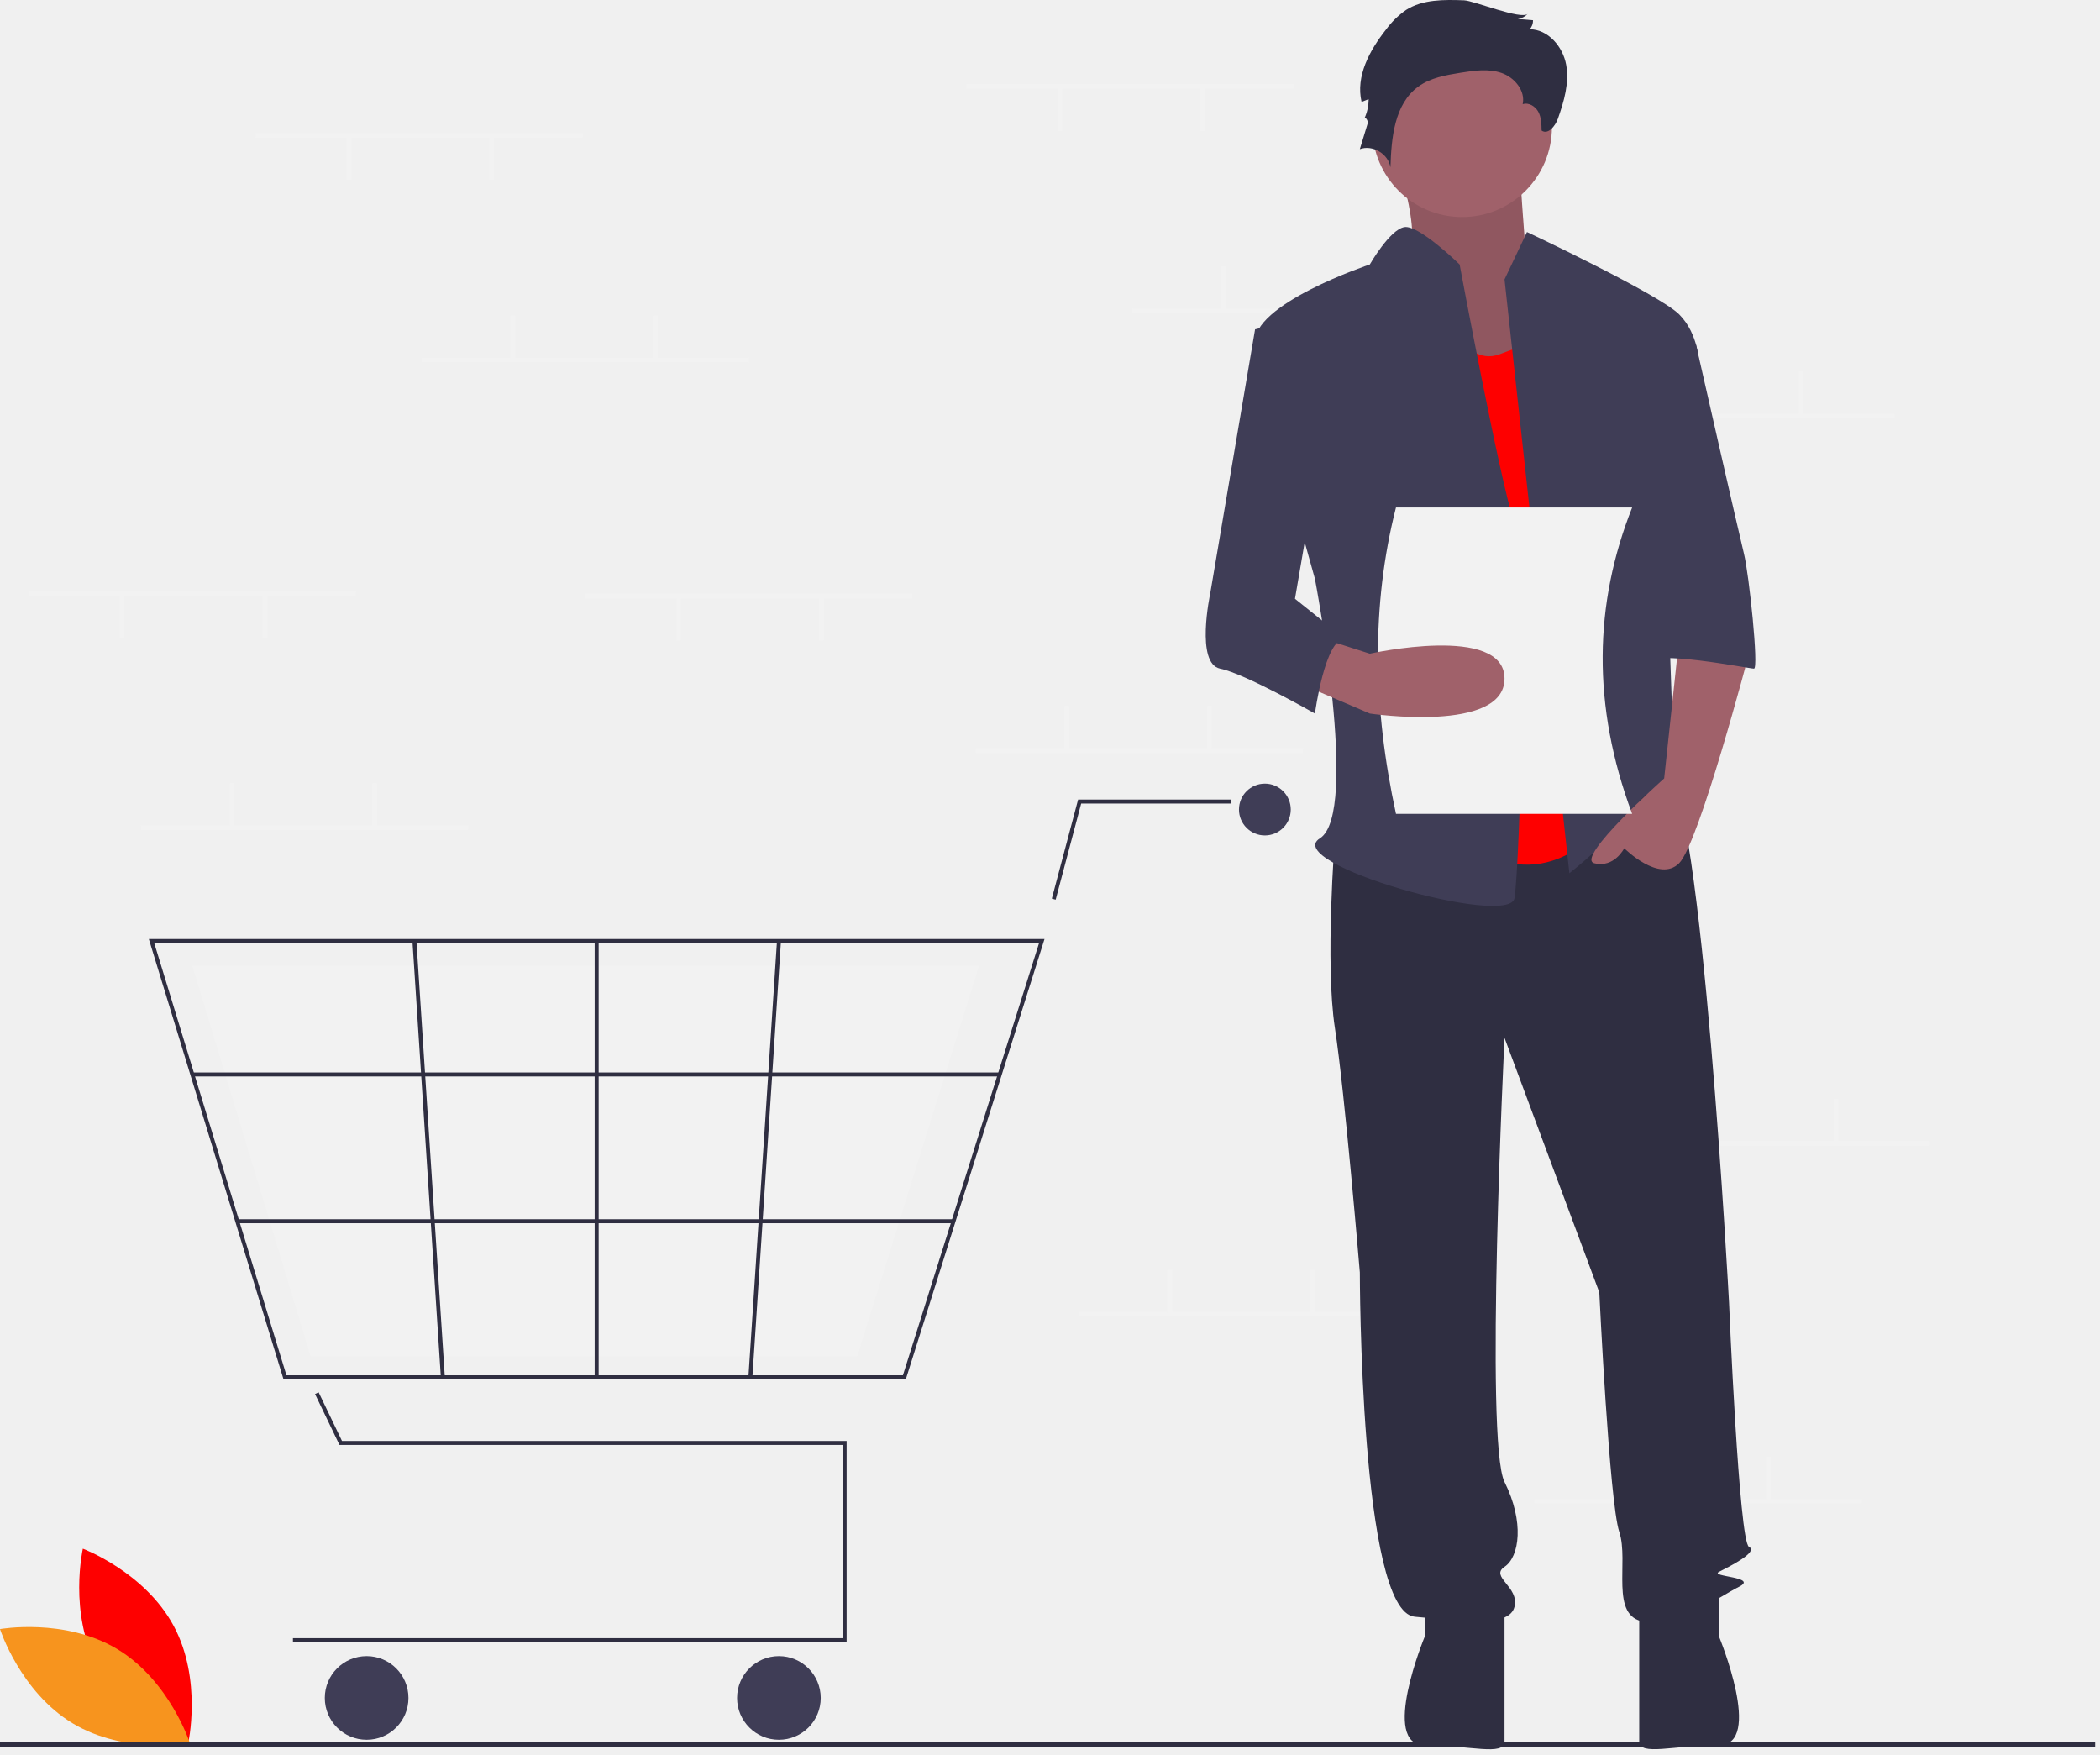
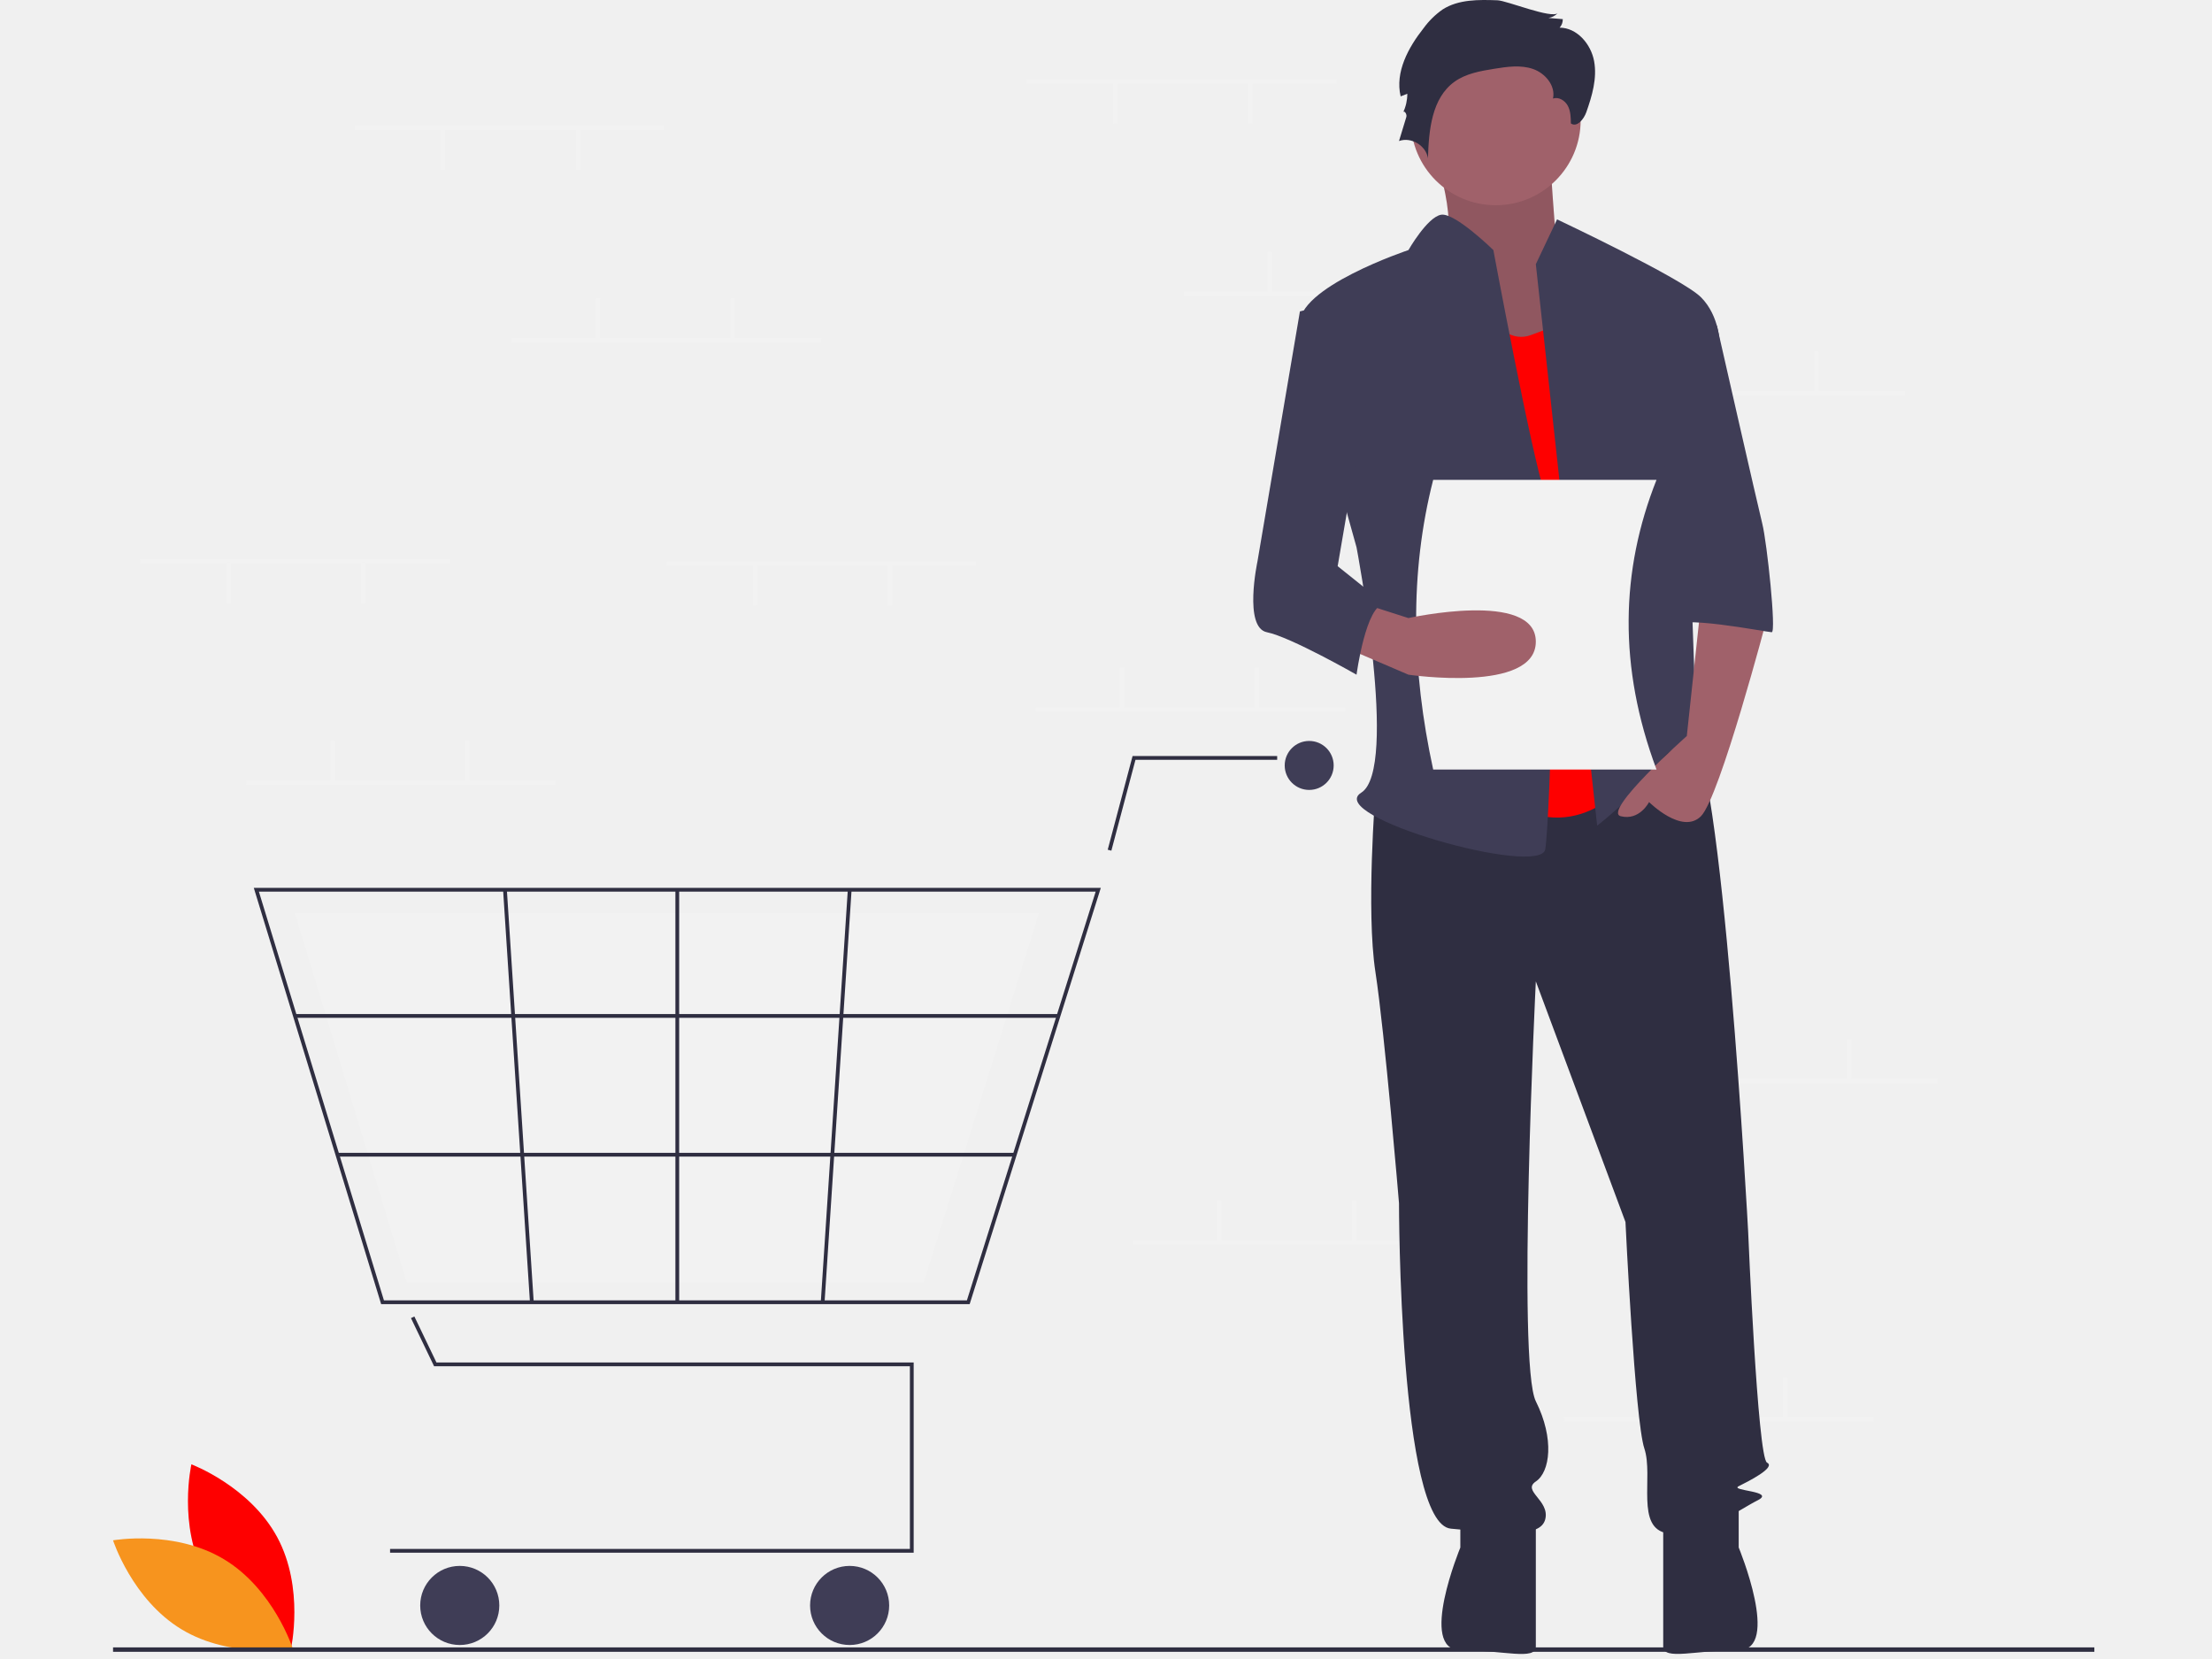
- <svg xmlns="http://www.w3.org/2000/svg" width="243" height="203" viewBox="0 0 243 203" fill="none">
+ <svg xmlns="http://www.w3.org/2000/svg" width="200" height="150" viewBox="0 0 243 203" fill="none">
  <g clip-path="url(#clip0_1_3613)">
    <path d="M11.265 192.85C14.628 199.087 21.765 201.764 21.765 201.764C21.765 201.764 23.45 194.33 20.087 188.093C16.724 181.857 9.587 179.18 9.587 179.18C9.587 179.18 7.902 186.614 11.265 192.85Z" fill="#FE0000" />
    <path d="M13.577 190.799C19.648 194.452 21.986 201.707 21.986 201.707C21.986 201.707 14.481 203.04 8.41 199.388C2.338 195.735 0 188.48 0 188.48C0 188.48 7.505 187.146 13.577 190.799Z" fill="#F7941E" />
    <path d="M149.697 9.716H111.816V10.257H149.697V9.716Z" fill="#F2F2F2" />
    <path d="M139.415 10.122H138.874V15.128H139.415V10.122Z" fill="#F2F2F2" />
    <path d="M122.909 10.122H122.368V15.128H122.909V10.122Z" fill="#F2F2F2" />
    <path d="M168.908 35.691H131.027V36.233H168.908V35.691Z" fill="#F2F2F2" />
    <path d="M141.85 30.822H141.309V35.828H141.85V30.822Z" fill="#F2F2F2" />
    <path d="M158.355 30.822H157.814V35.828H158.355V30.822Z" fill="#F2F2F2" />
    <path d="M219.235 47.867H181.354V48.408H219.235V47.867Z" fill="#F2F2F2" />
    <path d="M192.177 42.997H191.636V48.003H192.177V42.997Z" fill="#F2F2F2" />
    <path d="M208.683 42.997H208.142V48.003H208.683V42.997Z" fill="#F2F2F2" />
    <path d="M215.447 173.415H177.566V173.956H215.447V173.415Z" fill="#F2F2F2" />
    <path d="M188.389 168.545H187.848V173.551H188.389V168.545Z" fill="#F2F2F2" />
    <path d="M204.895 168.545H204.354V173.551H204.895V168.545Z" fill="#F2F2F2" />
    <path d="M150.779 86.56H112.898V87.101H150.779V86.56Z" fill="#F2F2F2" />
    <path d="M123.721 81.69H123.18V86.696H123.721V81.69Z" fill="#F2F2F2" />
    <path d="M140.227 81.69H139.686V86.696H140.227V81.69Z" fill="#F2F2F2" />
    <path d="M162.685 151.769H124.804V152.31H162.685V151.769Z" fill="#F2F2F2" />
    <path d="M135.627 146.899H135.085V151.905H135.627V146.899Z" fill="#F2F2F2" />
    <path d="M152.132 146.899H151.591V151.905H152.132V146.899Z" fill="#F2F2F2" />
    <path d="M223.294 132.017H185.413V132.558H223.294V132.017Z" fill="#F2F2F2" />
    <path d="M196.236 127.147H195.695V132.153H196.236V127.147Z" fill="#F2F2F2" />
    <path d="M212.741 127.147H212.2V132.153H212.741V127.147Z" fill="#F2F2F2" />
    <path d="M97.966 189.996H33.897V189.535H97.504V167.18H39.283L36.454 161.287L36.87 161.088L39.573 166.719H97.966V189.996Z" fill="#2F2E41" />
    <path d="M42.424 201.288C45.097 201.288 47.264 199.122 47.264 196.449C47.264 193.776 45.097 191.609 42.424 191.609C39.751 191.609 37.584 193.776 37.584 196.449C37.584 199.122 39.751 201.288 42.424 201.288Z" fill="#3F3D56" />
    <path d="M90.13 201.288C92.803 201.288 94.969 199.122 94.969 196.449C94.969 193.776 92.803 191.609 90.13 191.609C87.457 191.609 85.29 193.776 85.29 196.449C85.29 199.122 87.457 201.288 90.13 201.288Z" fill="#3F3D56" />
    <path d="M146.363 96.658C148.017 96.658 149.359 95.316 149.359 93.662C149.359 92.007 148.017 90.665 146.363 90.665C144.708 90.665 143.367 92.007 143.367 93.662C143.367 95.316 144.708 96.658 146.363 96.658Z" fill="#3F3D56" />
    <path d="M104.818 159.575H32.804L17.222 108.642H120.865L120.771 108.942L104.818 159.575ZM33.145 159.114H104.48L120.237 109.103H17.845L33.145 159.114Z" fill="#2F2E41" />
    <path d="M99.197 156.923H35.944L22.258 111.752H113.291L113.208 112.018L99.197 156.923Z" fill="#F2F2F2" />
    <path d="M122.157 104.091L121.711 103.972L124.753 92.508H142.445V92.969H125.107L122.157 104.091Z" fill="#2F2E41" />
    <path d="M115.686 124.082H22.257V124.543H115.686V124.082Z" fill="#2F2E41" />
    <path d="M110.336 141.064H27.453V141.525H110.336V141.064Z" fill="#2F2E41" />
    <path d="M69.272 108.872H68.811V159.343H69.272V108.872Z" fill="#2F2E41" />
    <path d="M89.909 108.858L86.601 159.328L87.061 159.358L90.369 108.888L89.909 108.858Z" fill="#2F2E41" />
    <path d="M48.185 108.857L47.725 108.887L51.014 159.359L51.474 159.329L48.185 108.857Z" fill="#2F2E41" />
    <path d="M242.438 201.581H0V202.122H242.438V201.581Z" fill="#2F2E41" />
    <path d="M161.105 16.741C161.105 16.741 165.06 27.999 162.626 29.731C160.192 31.463 170.841 45.607 170.841 45.607L183.62 42.144L176.622 30.308C176.622 30.308 175.71 18.473 175.71 16.741C175.71 15.009 161.105 16.741 161.105 16.741Z" fill="#A0616A" />
    <path opacity="0.1" d="M161.105 16.741C161.105 16.741 165.06 27.999 162.626 29.731C160.192 31.463 170.841 45.607 170.841 45.607L183.62 42.144L176.622 30.308C176.622 30.308 175.71 18.473 175.71 16.741C175.71 15.009 161.105 16.741 161.105 16.741Z" fill="black" />
    <path d="M154.466 96.99C154.466 96.99 153.311 111.423 154.466 118.928C155.62 126.433 157.352 147.217 157.352 147.217C157.352 147.217 157.352 186.474 163.703 187.052C170.053 187.629 174.672 188.206 175.249 185.897C175.827 183.588 172.363 182.433 174.095 181.278C175.827 180.124 176.404 176.083 174.095 171.464C171.785 166.845 174.095 120.083 174.095 120.083L185.064 149.526C185.064 149.526 186.218 173.773 187.373 177.237C188.528 180.701 186.218 187.052 190.26 187.629C194.301 188.206 198.919 184.742 201.229 183.588C203.538 182.433 197.765 182.433 198.919 181.856C200.074 181.278 203.538 179.546 202.383 178.969C201.229 178.392 200.074 150.68 200.074 150.68C200.074 150.68 196.899 91.505 192.858 89.196C188.816 86.887 186.218 90.864 186.218 90.864L154.466 96.99Z" fill="#2F2E41" />
    <path d="M164.858 184.742V189.36C164.858 189.36 159.662 201.915 164.858 201.915C170.053 201.915 174.095 203.216 174.095 201.484V185.896L164.858 184.742Z" fill="#2F2E41" />
    <path d="M198.919 184.735V189.353C198.919 189.353 204.115 201.908 198.919 201.908C193.723 201.908 189.682 203.209 189.682 201.477V185.889L198.919 184.735Z" fill="#2F2E41" />
    <path d="M169.188 25.113C174.927 25.113 179.579 20.46 179.579 14.721C179.579 8.982 174.927 4.33 169.188 4.33C163.448 4.33 158.796 8.982 158.796 14.721C158.796 20.46 163.448 25.113 169.188 25.113Z" fill="#A0616A" />
    <path d="M166.012 34.063C166.012 34.063 168.899 42.723 173.517 40.991L178.136 39.259L186.218 94.681C186.218 94.681 179.868 103.919 170.631 98.145C161.394 92.372 166.012 34.063 166.012 34.063Z" fill="#FE0000" />
    <path d="M174.095 32.329L176.693 26.845C176.693 26.845 191.992 34.061 194.301 36.37C196.61 38.68 196.61 42.144 196.61 42.144L192.569 56.577C192.569 56.577 193.724 88.329 193.724 89.484C193.724 90.638 197.765 96.989 194.878 94.68C191.992 92.371 191.414 90.061 189.105 93.525C186.796 96.989 181.6 101.03 181.6 101.03L174.095 32.329Z" fill="#3F3D56" />
    <path d="M194.301 73.896L192.569 90.061C192.569 90.061 182.177 99.298 184.486 99.875C186.795 100.453 187.95 98.143 187.95 98.143C187.95 98.143 191.991 102.185 194.301 99.875C196.61 97.566 202.383 75.628 202.383 75.628L194.301 73.896Z" fill="#A0616A" />
    <path d="M169.409 0.035C167.105 -0.047 164.64 -0.088 162.697 1.153C161.804 1.777 161.02 2.544 160.378 3.424C158.486 5.816 156.851 8.825 157.554 11.792L158.37 11.473C158.37 12.265 158.194 13.048 157.855 13.763C157.97 13.429 158.355 13.969 158.252 14.307L157.353 17.257C158.83 16.715 160.669 17.812 160.894 19.37C160.997 15.944 161.352 12.016 164.131 10.01C165.533 8.998 167.306 8.689 169.013 8.415C170.587 8.162 172.237 7.921 173.745 8.439C175.253 8.957 176.537 10.5 176.196 12.057C176.891 11.818 177.668 12.302 178.012 12.952C178.356 13.602 178.374 14.369 178.384 15.105C179.125 15.629 179.969 14.588 180.271 13.733C180.98 11.724 181.61 9.585 181.228 7.49C180.846 5.394 179.138 3.391 177.008 3.384C177.266 3.1 177.404 2.726 177.393 2.342L175.637 2.194C176.083 2.131 176.492 1.915 176.796 1.583C176.091 2.358 170.549 0.076 169.409 0.035Z" fill="#2F2E41" />
    <path d="M168.899 30.599C168.899 30.599 164.199 25.994 162.507 26.276C160.816 26.558 158.507 30.599 158.507 30.599C158.507 30.599 144.651 35.218 145.228 39.836C145.806 44.455 152.156 66.97 152.156 66.97C152.156 66.97 157.352 94.104 152.734 96.991C148.115 99.877 174.672 107.382 175.249 103.919C175.826 100.455 176.981 65.816 175.249 60.62C173.517 55.424 168.899 30.599 168.899 30.599Z" fill="#3F3D56" />
    <path d="M189.105 39.835H196.244C196.244 39.835 201.229 61.773 201.806 64.082C202.383 66.392 203.538 77.361 202.961 77.361C202.383 77.361 190.837 75.052 190.837 76.783L189.105 39.835Z" fill="#3F3D56" />
    <path d="M188.863 94.161H161.535C158.868 81.893 158.645 70.04 161.535 58.715H188.863C184.453 69.836 184.177 81.608 188.863 94.161Z" fill="#F2F2F2" />
    <path d="M150.424 79.093L158.507 82.556C158.507 82.556 174.094 84.866 174.094 78.515C174.094 72.165 158.507 75.629 158.507 75.629L153.311 73.967L150.424 79.093Z" fill="#A0616A" />
    <path d="M152.157 36.372L145.229 38.104L140.033 68.702C140.033 68.702 138.301 76.784 141.188 77.362C144.074 77.939 152.157 82.558 152.157 82.558C152.157 82.558 153.311 73.898 155.62 73.898L149.847 69.279L153.311 49.073L152.157 36.372Z" fill="#3F3D56" />
    <path d="M54.183 95.49H16.302V96.031H54.183V95.49Z" fill="#F2F2F2" />
    <path d="M27.125 90.619H26.584V95.624H27.125V90.619Z" fill="#F2F2F2" />
    <path d="M43.63 90.619H43.089V95.624H43.63V90.619Z" fill="#F2F2F2" />
    <path d="M67.441 15.398H29.56V15.939H67.441V15.398Z" fill="#F2F2F2" />
    <path d="M57.159 15.804H56.618V20.809H57.159V15.804Z" fill="#F2F2F2" />
    <path d="M40.654 15.804H40.113V20.809H40.654V15.804Z" fill="#F2F2F2" />
    <path d="M105.593 68.702H67.712V69.243H105.593V68.702Z" fill="#F2F2F2" />
    <path d="M95.311 69.108H94.769V74.114H95.311V69.108Z" fill="#F2F2F2" />
    <path d="M78.805 69.108H78.264V74.114H78.805V69.108Z" fill="#F2F2F2" />
    <path d="M41.195 68.432H3.314V68.973H41.195V68.432Z" fill="#F2F2F2" />
    <path d="M30.913 68.837H30.372V73.843H30.913V68.837Z" fill="#F2F2F2" />
    <path d="M14.408 68.837H13.867V73.843H14.408V68.837Z" fill="#F2F2F2" />
    <path d="M86.652 41.373H48.772V41.915H86.652V41.373Z" fill="#F2F2F2" />
    <path d="M59.594 36.503H59.053V41.509H59.594V36.503Z" fill="#F2F2F2" />
    <path d="M76.1 36.503H75.559V41.509H76.1V36.503Z" fill="#F2F2F2" />
  </g>
  <defs>
    <clipPath id="clip0_1_3613">
      <rect width="242.438" height="202.384" fill="white" />
    </clipPath>
  </defs>
</svg>
